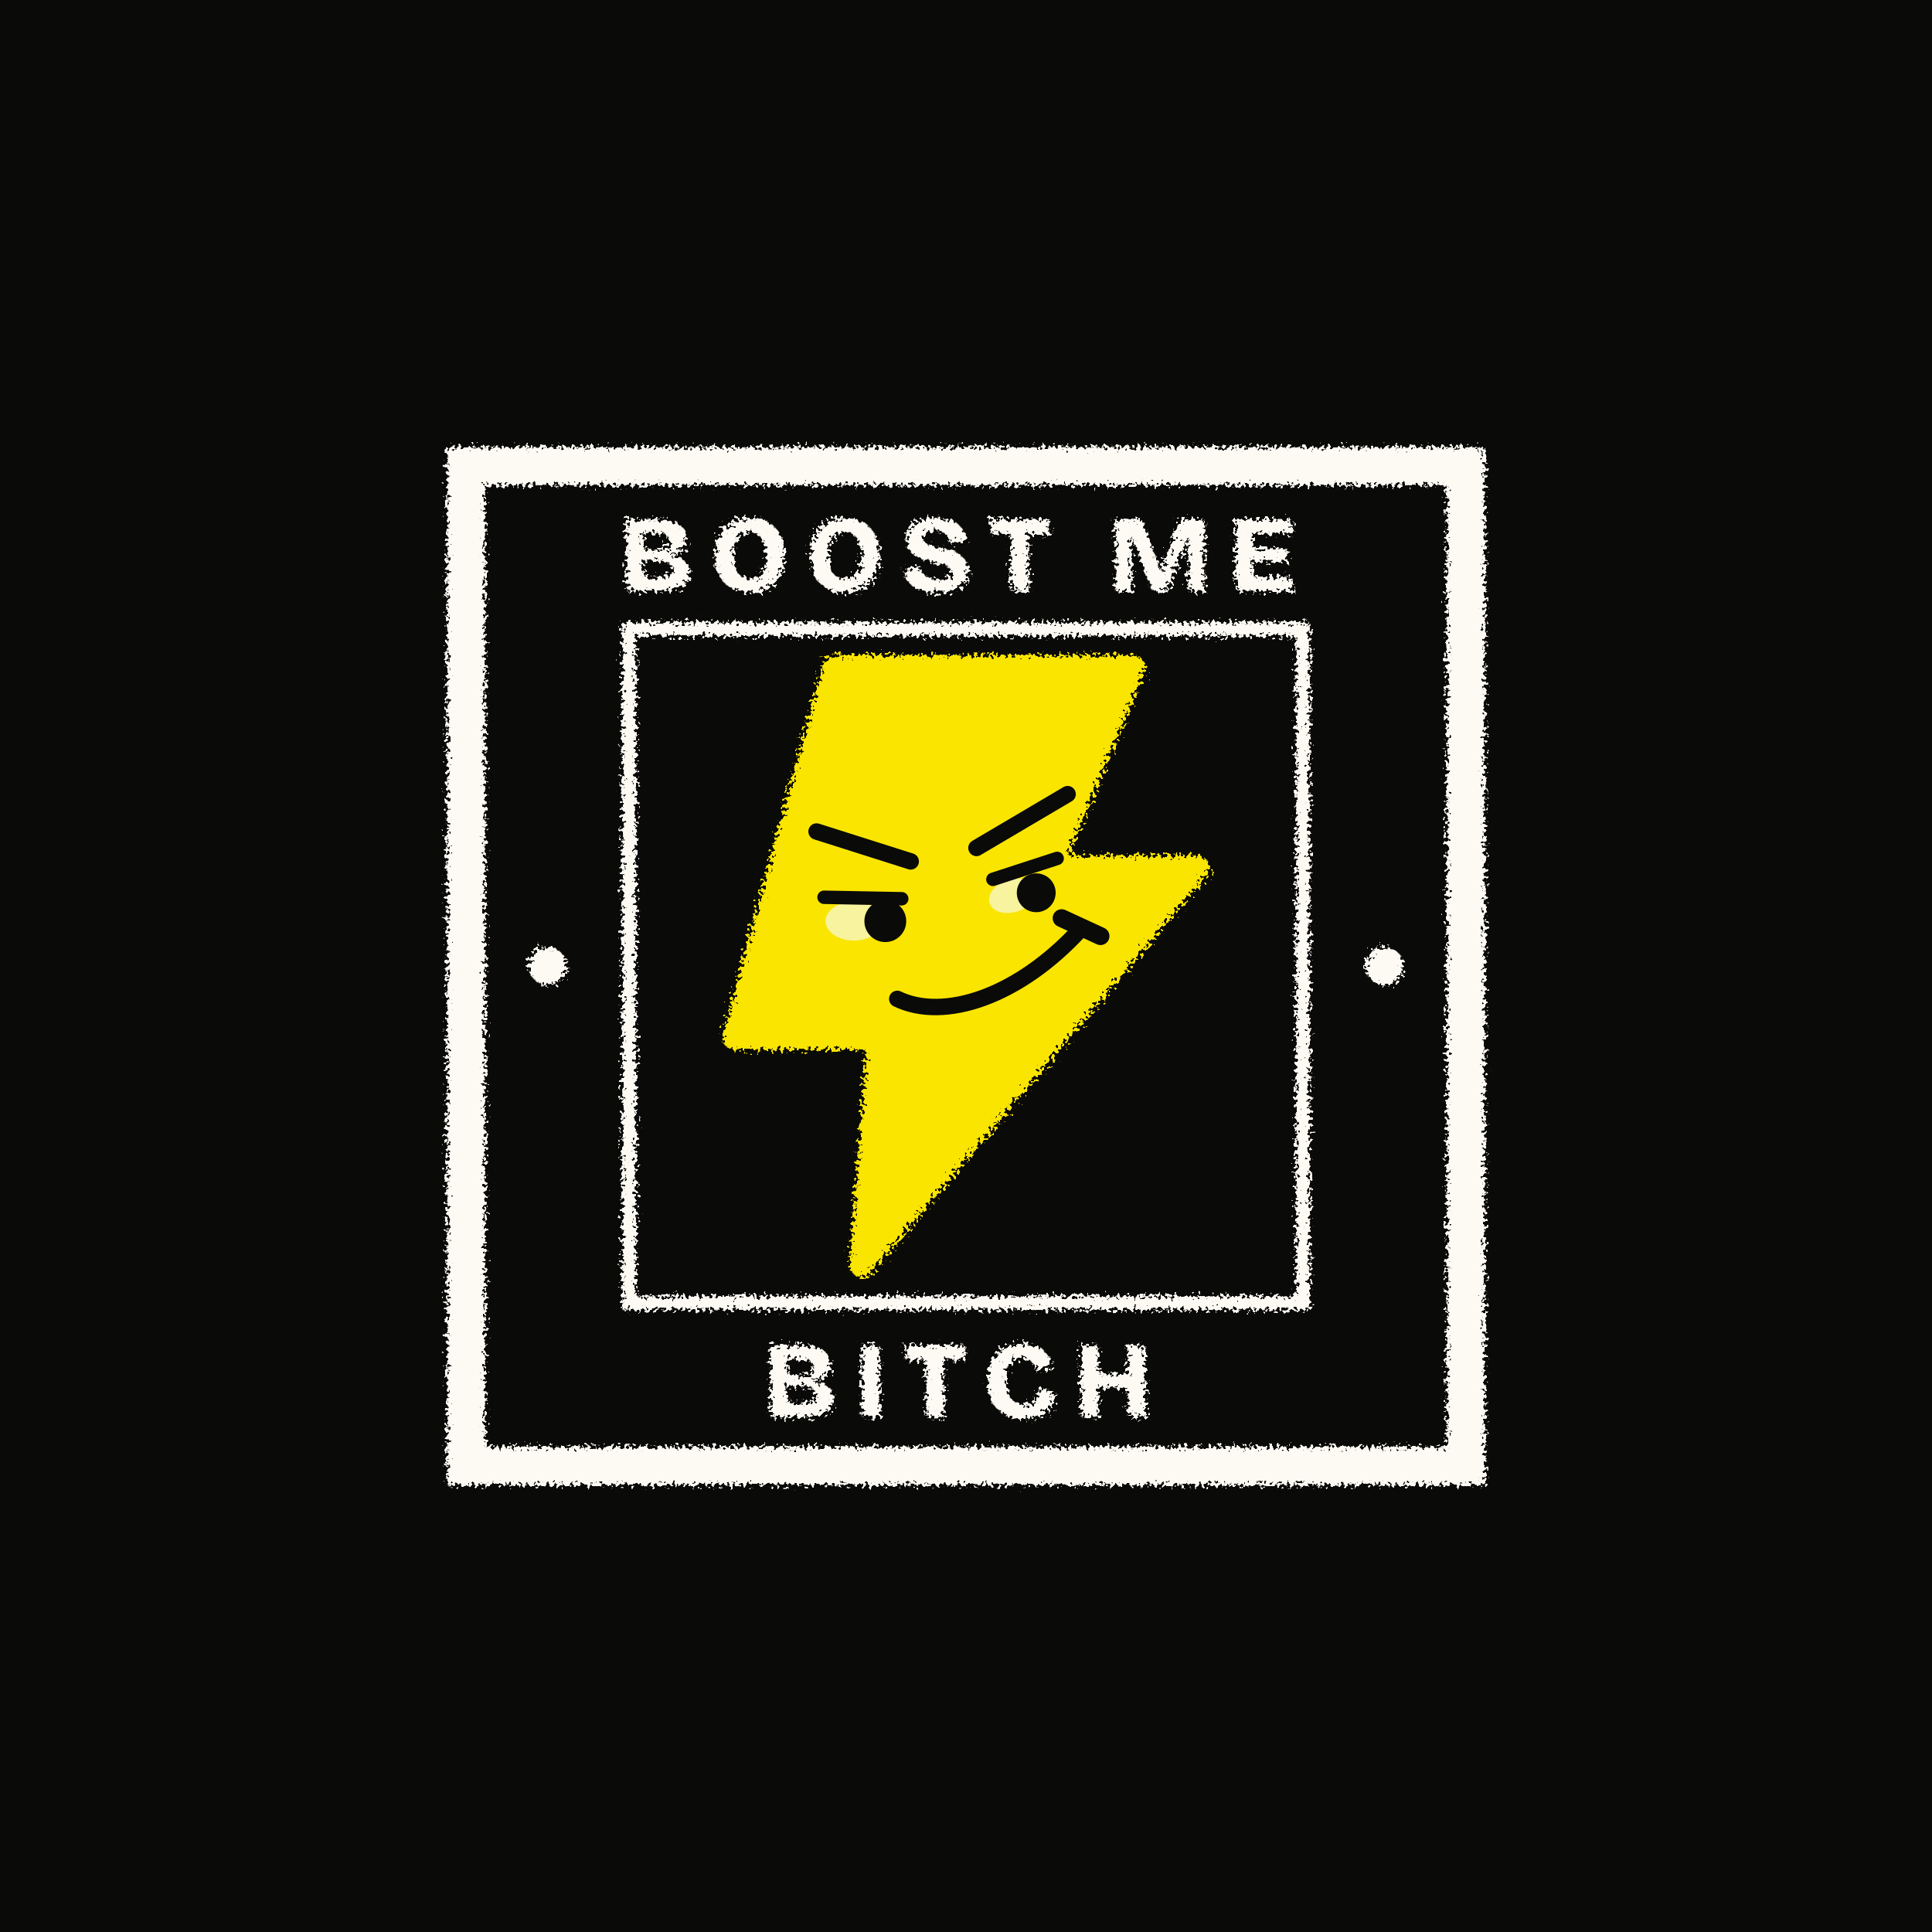
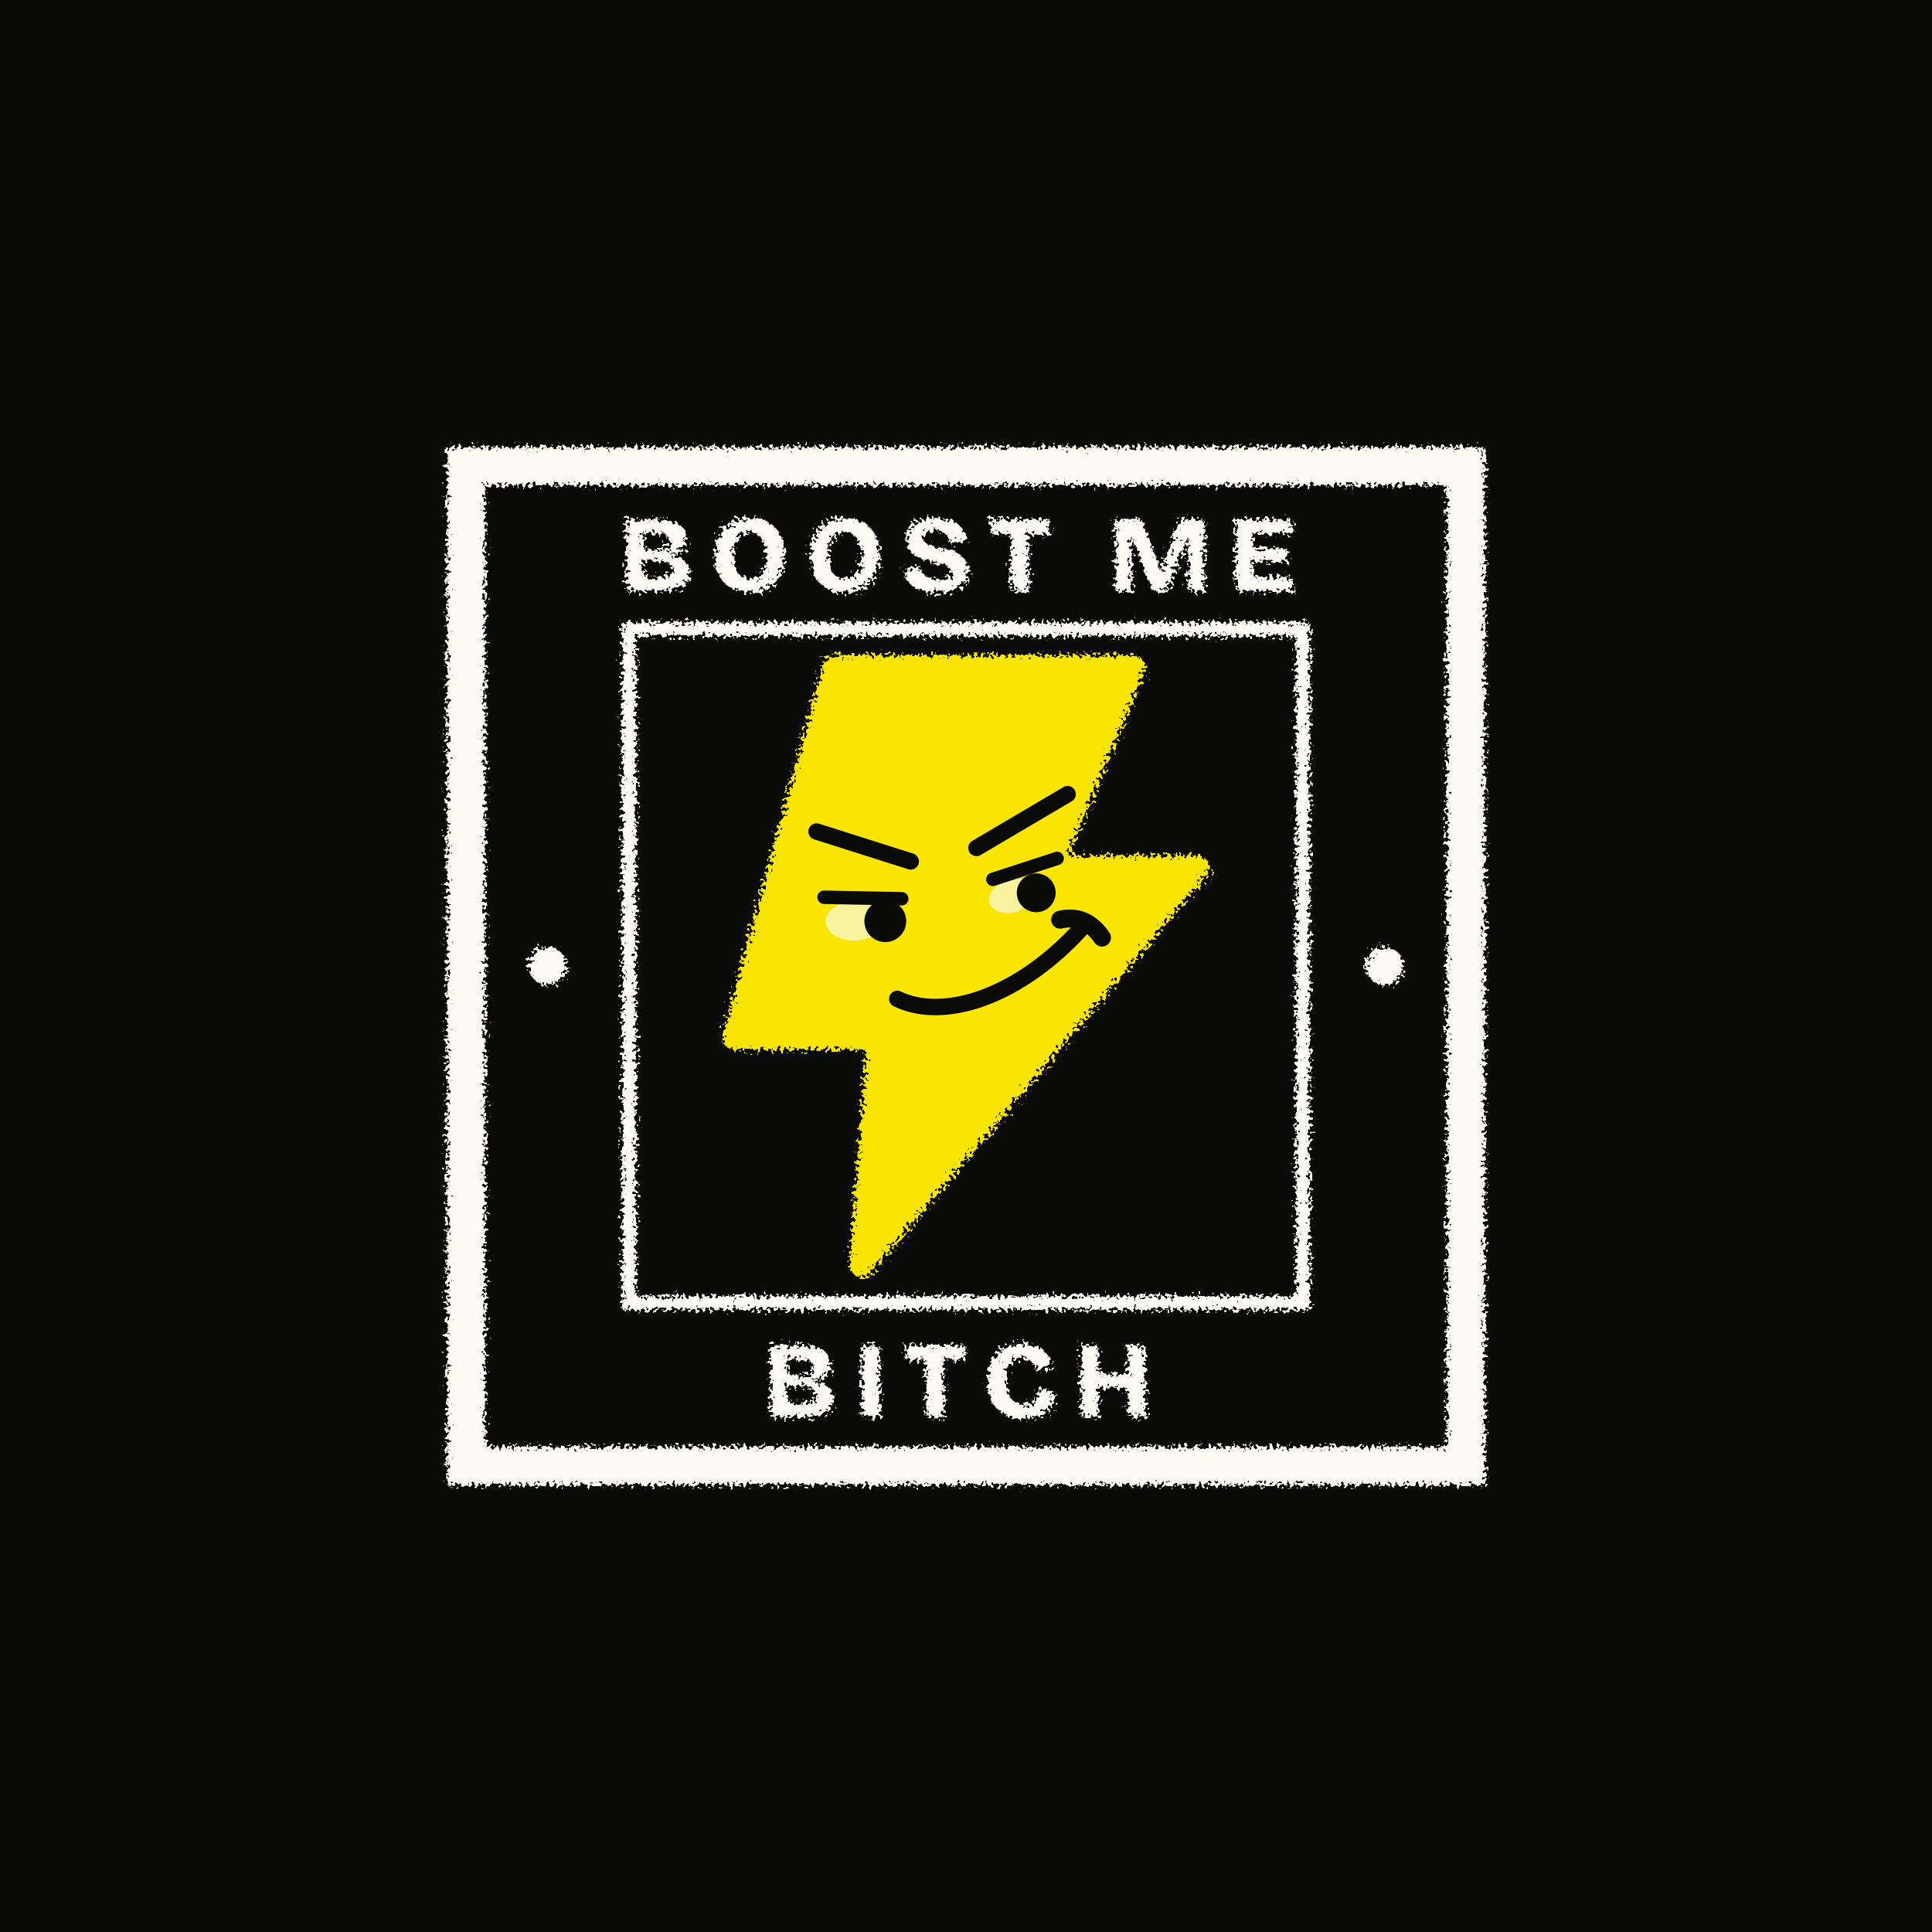
<svg xmlns="http://www.w3.org/2000/svg" viewBox="0 0 512 512" role="img" aria-label="Boost Me Bitch">
  <rect width="512" height="512" fill="#0a0a08" />
  <defs>
    <filter id="r" x="-10%" y="-10%" width="120%" height="120%">
      <feTurbulence type="fractalNoise" baseFrequency="0.8" numOctaves="2" seed="7" />
      <feDisplacementMap in="SourceGraphic" scale="6" />
    </filter>
  </defs>
  <g transform="translate(256 256) scale(0.72) translate(-256 -256)">
    <g filter="url(#r)">
      <rect x="72" y="72" width="368" height="368" fill="none" stroke="#fdfaf3" stroke-width="14" />
      <rect x="132" y="132" width="248" height="248" fill="none" stroke="#fdfaf3" stroke-width="5" />
      <path d="M130.98 118.0V91.6H142.38Q144.86 91.6 146.84 92.02Q148.82 92.44 150.22 93.3Q151.62 94.16 152.36 95.5Q153.1 96.84 153.1 98.68Q153.1 100.24 152.44 101.4Q151.78 102.56 150.38 103.28Q148.98 104.0 146.66 104.24V104.92Q150.5 105.16 152.34 106.76Q154.18 108.36 154.18 111.08Q154.18 113.4 152.94 114.92Q151.7 116.44 149.3 117.22Q146.9 118.0 143.38 118.0ZM137.14 112.88H143.14Q145.58 112.88 146.74 112.18Q147.9 111.48 147.9 109.96Q147.9 108.28 146.5 107.44Q145.1 106.6 142.22 106.6H137.14ZM137.14 102.68H141.34Q144.18 102.68 145.5 101.9Q146.82 101.12 146.82 99.56Q146.82 98.04 145.6 97.34Q144.38 96.64 141.9 96.64H137.14ZM176.3 118.56Q173.42 118.56 171.1 117.68Q168.78 116.8 167.12 115.08Q165.46 113.36 164.58 110.82Q163.7 108.28 163.7 104.92Q163.7 100.2 165.36 97.14Q167.02 94.08 169.94 92.56Q172.86 91.04 176.54 91.04Q179.38 91.04 181.7 91.92Q184.02 92.8 185.68 94.52Q187.34 96.24 188.24 98.82Q189.14 101.4 189.14 104.76Q189.14 108.24 188.2 110.82Q187.26 113.4 185.56 115.12Q183.86 116.84 181.5 117.7Q179.14 118.56 176.3 118.56ZM176.5 113.52Q178.46 113.52 179.8 112.54Q181.14 111.56 181.84 109.7Q182.54 107.84 182.54 105.16Q182.54 102.32 181.82 100.34Q181.1 98.36 179.72 97.34Q178.34 96.32 176.34 96.32Q174.42 96.32 173.08 97.3Q171.74 98.28 171.02 100.18Q170.3 102.08 170.3 104.84Q170.3 106.92 170.72 108.54Q171.14 110.16 171.9 111.26Q172.66 112.36 173.84 112.94Q175.02 113.52 176.5 113.52ZM211.3 118.56Q208.42 118.56 206.1 117.68Q203.78 116.8 202.12 115.08Q200.46 113.36 199.58 110.82Q198.7 108.28 198.7 104.92Q198.7 100.2 200.36 97.14Q202.02 94.08 204.94 92.56Q207.86 91.04 211.54 91.04Q214.38 91.04 216.7 91.92Q219.02 92.8 220.68 94.52Q222.34 96.24 223.24 98.82Q224.14 101.4 224.14 104.76Q224.14 108.24 223.2 110.82Q222.26 113.4 220.56 115.12Q218.86 116.84 216.5 117.7Q214.14 118.56 211.3 118.56ZM211.5 113.52Q213.46 113.52 214.8 112.54Q216.14 111.56 216.84 109.7Q217.54 107.84 217.54 105.16Q217.54 102.32 216.82 100.34Q216.1 98.36 214.72 97.34Q213.34 96.32 211.34 96.32Q209.42 96.32 208.08 97.3Q206.74 98.28 206.02 100.18Q205.3 102.08 205.3 104.84Q205.3 106.92 205.72 108.54Q206.14 110.16 206.9 111.26Q207.66 112.36 208.84 112.94Q210.02 113.52 211.5 113.52ZM245.14 118.56Q242.58 118.56 240.5 118.08Q238.42 117.6 236.9 116.62Q235.38 115.64 234.5 114.12Q233.62 112.6 233.46 110.6L239.1 108.72Q239.22 110.4 240.06 111.52Q240.9 112.64 242.32 113.18Q243.74 113.72 245.5 113.72Q247.18 113.72 248.32 113.3Q249.46 112.88 250.04 112.22Q250.62 111.56 250.62 110.8Q250.62 109.92 249.86 109.34Q249.1 108.76 247.78 108.34Q246.46 107.92 244.7 107.52Q242.7 107.04 240.78 106.48Q238.86 105.92 237.3 105.02Q235.74 104.12 234.84 102.7Q233.94 101.28 233.94 99.12Q233.94 96.68 235.18 94.88Q236.42 93.08 238.82 92.06Q241.22 91.04 244.74 91.04Q248.22 91.04 250.66 92.04Q253.1 93.04 254.42 94.82Q255.74 96.6 255.86 98.96L250.1 100.6Q250.1 99.44 249.72 98.56Q249.34 97.68 248.66 97.1Q247.98 96.52 246.98 96.22Q245.98 95.92 244.7 95.92Q243.18 95.92 242.12 96.28Q241.06 96.64 240.54 97.22Q240.02 97.8 240.02 98.56Q240.02 99.52 240.84 100.14Q241.66 100.76 243.08 101.18Q244.5 101.6 246.22 102.0Q247.94 102.36 249.78 102.9Q251.62 103.44 253.22 104.32Q254.82 105.2 255.8 106.7Q256.78 108.2 256.78 110.48Q256.78 112.92 255.48 114.74Q254.18 116.56 251.58 117.56Q248.98 118.56 245.14 118.56ZM272.54 118.0V96.96H264.86V91.6H286.78V96.96H279.02V118.0ZM311.06 118.0V91.6H320.7L327.58 110.6H327.78L334.5 91.6H343.7V118.0H337.62L337.98 98.16H337.54L329.9 118.0H324.62L317.14 98.16H316.7L317.06 118.0ZM355.26 118.0V91.6H376.1V96.76H361.74V102.36H374.18V107.04H361.74V112.8H376.22V118.0Z" fill="#fdfaf3" />
      <path d="M183.98 422.0V395.6H195.38Q197.86 395.6 199.84 396.02Q201.82 396.44 203.22 397.3Q204.62 398.16 205.36 399.5Q206.1 400.84 206.1 402.68Q206.1 404.24 205.44 405.4Q204.78 406.56 203.38 407.28Q201.98 408.0 199.66 408.24V408.92Q203.5 409.16 205.34 410.76Q207.18 412.36 207.18 415.08Q207.18 417.4 205.94 418.92Q204.7 420.44 202.3 421.22Q199.9 422.0 196.38 422.0ZM190.14 416.88H196.14Q198.58 416.88 199.74 416.18Q200.9 415.48 200.9 413.96Q200.9 412.28 199.5 411.44Q198.1 410.6 195.22 410.6H190.14ZM190.14 406.68H194.34Q197.18 406.68 198.5 405.9Q199.82 405.12 199.82 403.56Q199.82 402.04 198.6 401.34Q197.38 400.64 194.9 400.64H190.14ZM217.66 422.0V395.6H224.22V422.0ZM241.34 422.0V400.96H233.66V395.6H255.58V400.96H247.82V422.0ZM277.34 422.56Q274.22 422.56 271.74 421.72Q269.26 420.88 267.52 419.16Q265.78 417.44 264.88 414.94Q263.98 412.44 263.98 409.08Q263.98 405.64 264.9 403.04Q265.82 400.44 267.56 398.64Q269.3 396.84 271.66 395.94Q274.02 395.04 276.9 395.04Q279.18 395.04 281.08 395.6Q282.98 396.16 284.38 397.26Q285.78 398.36 286.56 399.9Q287.34 401.44 287.38 403.4L281.42 405.04Q281.42 403.4 280.72 402.36Q280.02 401.32 278.96 400.78Q277.9 400.24 276.66 400.24Q275.66 400.24 274.6 400.66Q273.54 401.08 272.66 402.06Q271.78 403.04 271.26 404.64Q270.74 406.24 270.74 408.64Q270.74 411.76 271.62 413.68Q272.5 415.6 274.06 416.5Q275.62 417.4 277.5 417.4Q279.58 417.4 280.72 416.5Q281.86 415.6 282.34 414.24Q282.82 412.88 282.86 411.48L288.46 412.36Q288.42 414.52 287.82 416.4Q287.22 418.28 285.92 419.66Q284.62 421.04 282.5 421.8Q280.38 422.56 277.34 422.56ZM315.54 422.0V411.28H304.78V422.0H298.34V395.6H304.78V406.08H315.54V395.6H321.98V422.0Z" fill="#fdfaf3" />
      <circle cx="102" cy="256" r="7" fill="#fdfaf3" />
      <circle cx="410" cy="256" r="7" fill="#fdfaf3" />
      <g transform="translate(256 256) scale(0.55) translate(-265 -259)">
        <path d="M177 59L377 59L321 193L420 193L195 459L207 307L110 307Z" fill="#fae500" stroke="#fae500" stroke-width="16" stroke-linejoin="round" />
      </g>
    </g>
    <g transform="translate(256 256) scale(0.55) translate(-265 -259)">
      <ellipse cx="190" cy="229" rx="19" ry="13" fill="#f7f39e" />
      <ellipse cx="296" cy="212" rx="16" ry="11" transform="rotate(-18 296 212)" fill="#f7f39e" />
      <circle cx="211" cy="229" r="14" fill="#0a0a08" />
      <circle cx="312" cy="210" r="13" fill="#0a0a08" />
      <path d="M170 213L222 214M283 201L326 187" stroke="#0a0a08" stroke-width="9" stroke-linecap="round" />
      <path d="M165 169L228 189M272 180L333 144" stroke="#0a0a08" stroke-width="11" stroke-linecap="round" />
      <path d="M219 281C250 296 300 280 342 234" fill="none" stroke="#0a0a08" stroke-width="11" stroke-linecap="round" />
-       <path d="M329 227L355 239" fill="none" stroke="#0a0a08" stroke-width="12" stroke-linecap="round" />
+       <path d="M328 228Q345 224 356 240" fill="none" stroke="#0a0a08" stroke-width="12" stroke-linecap="round" />
    </g>
  </g>
</svg>
